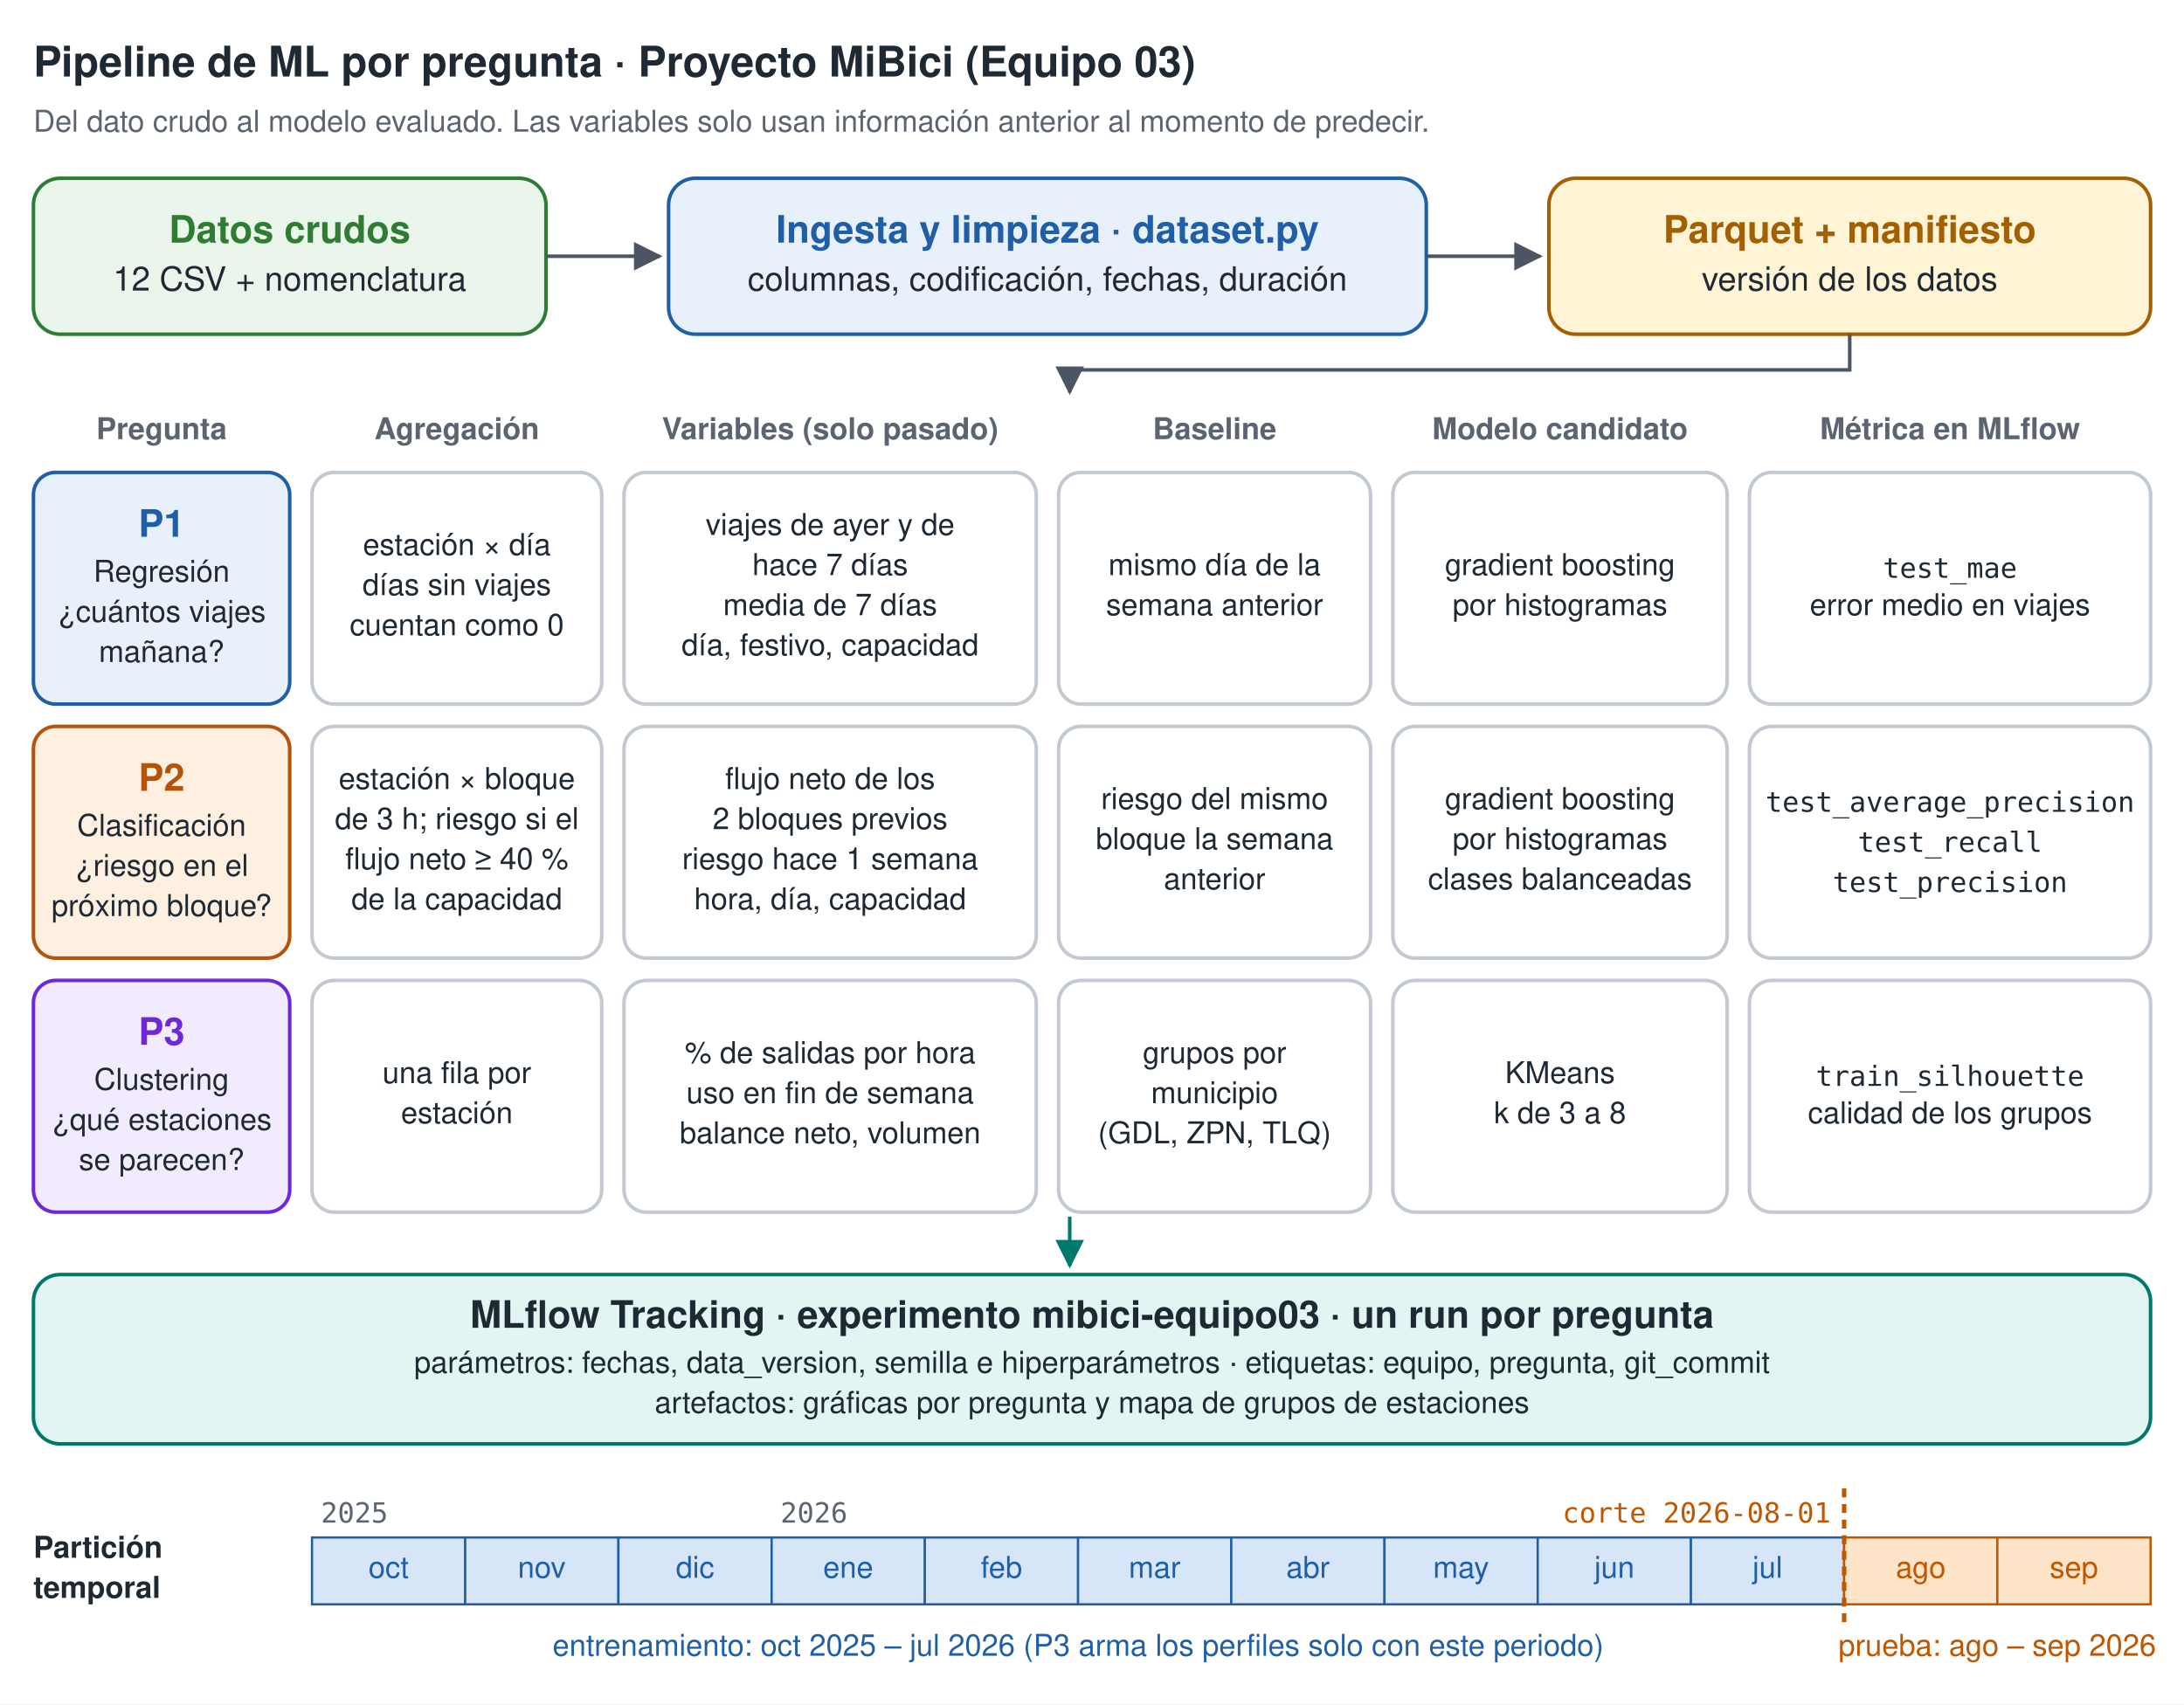
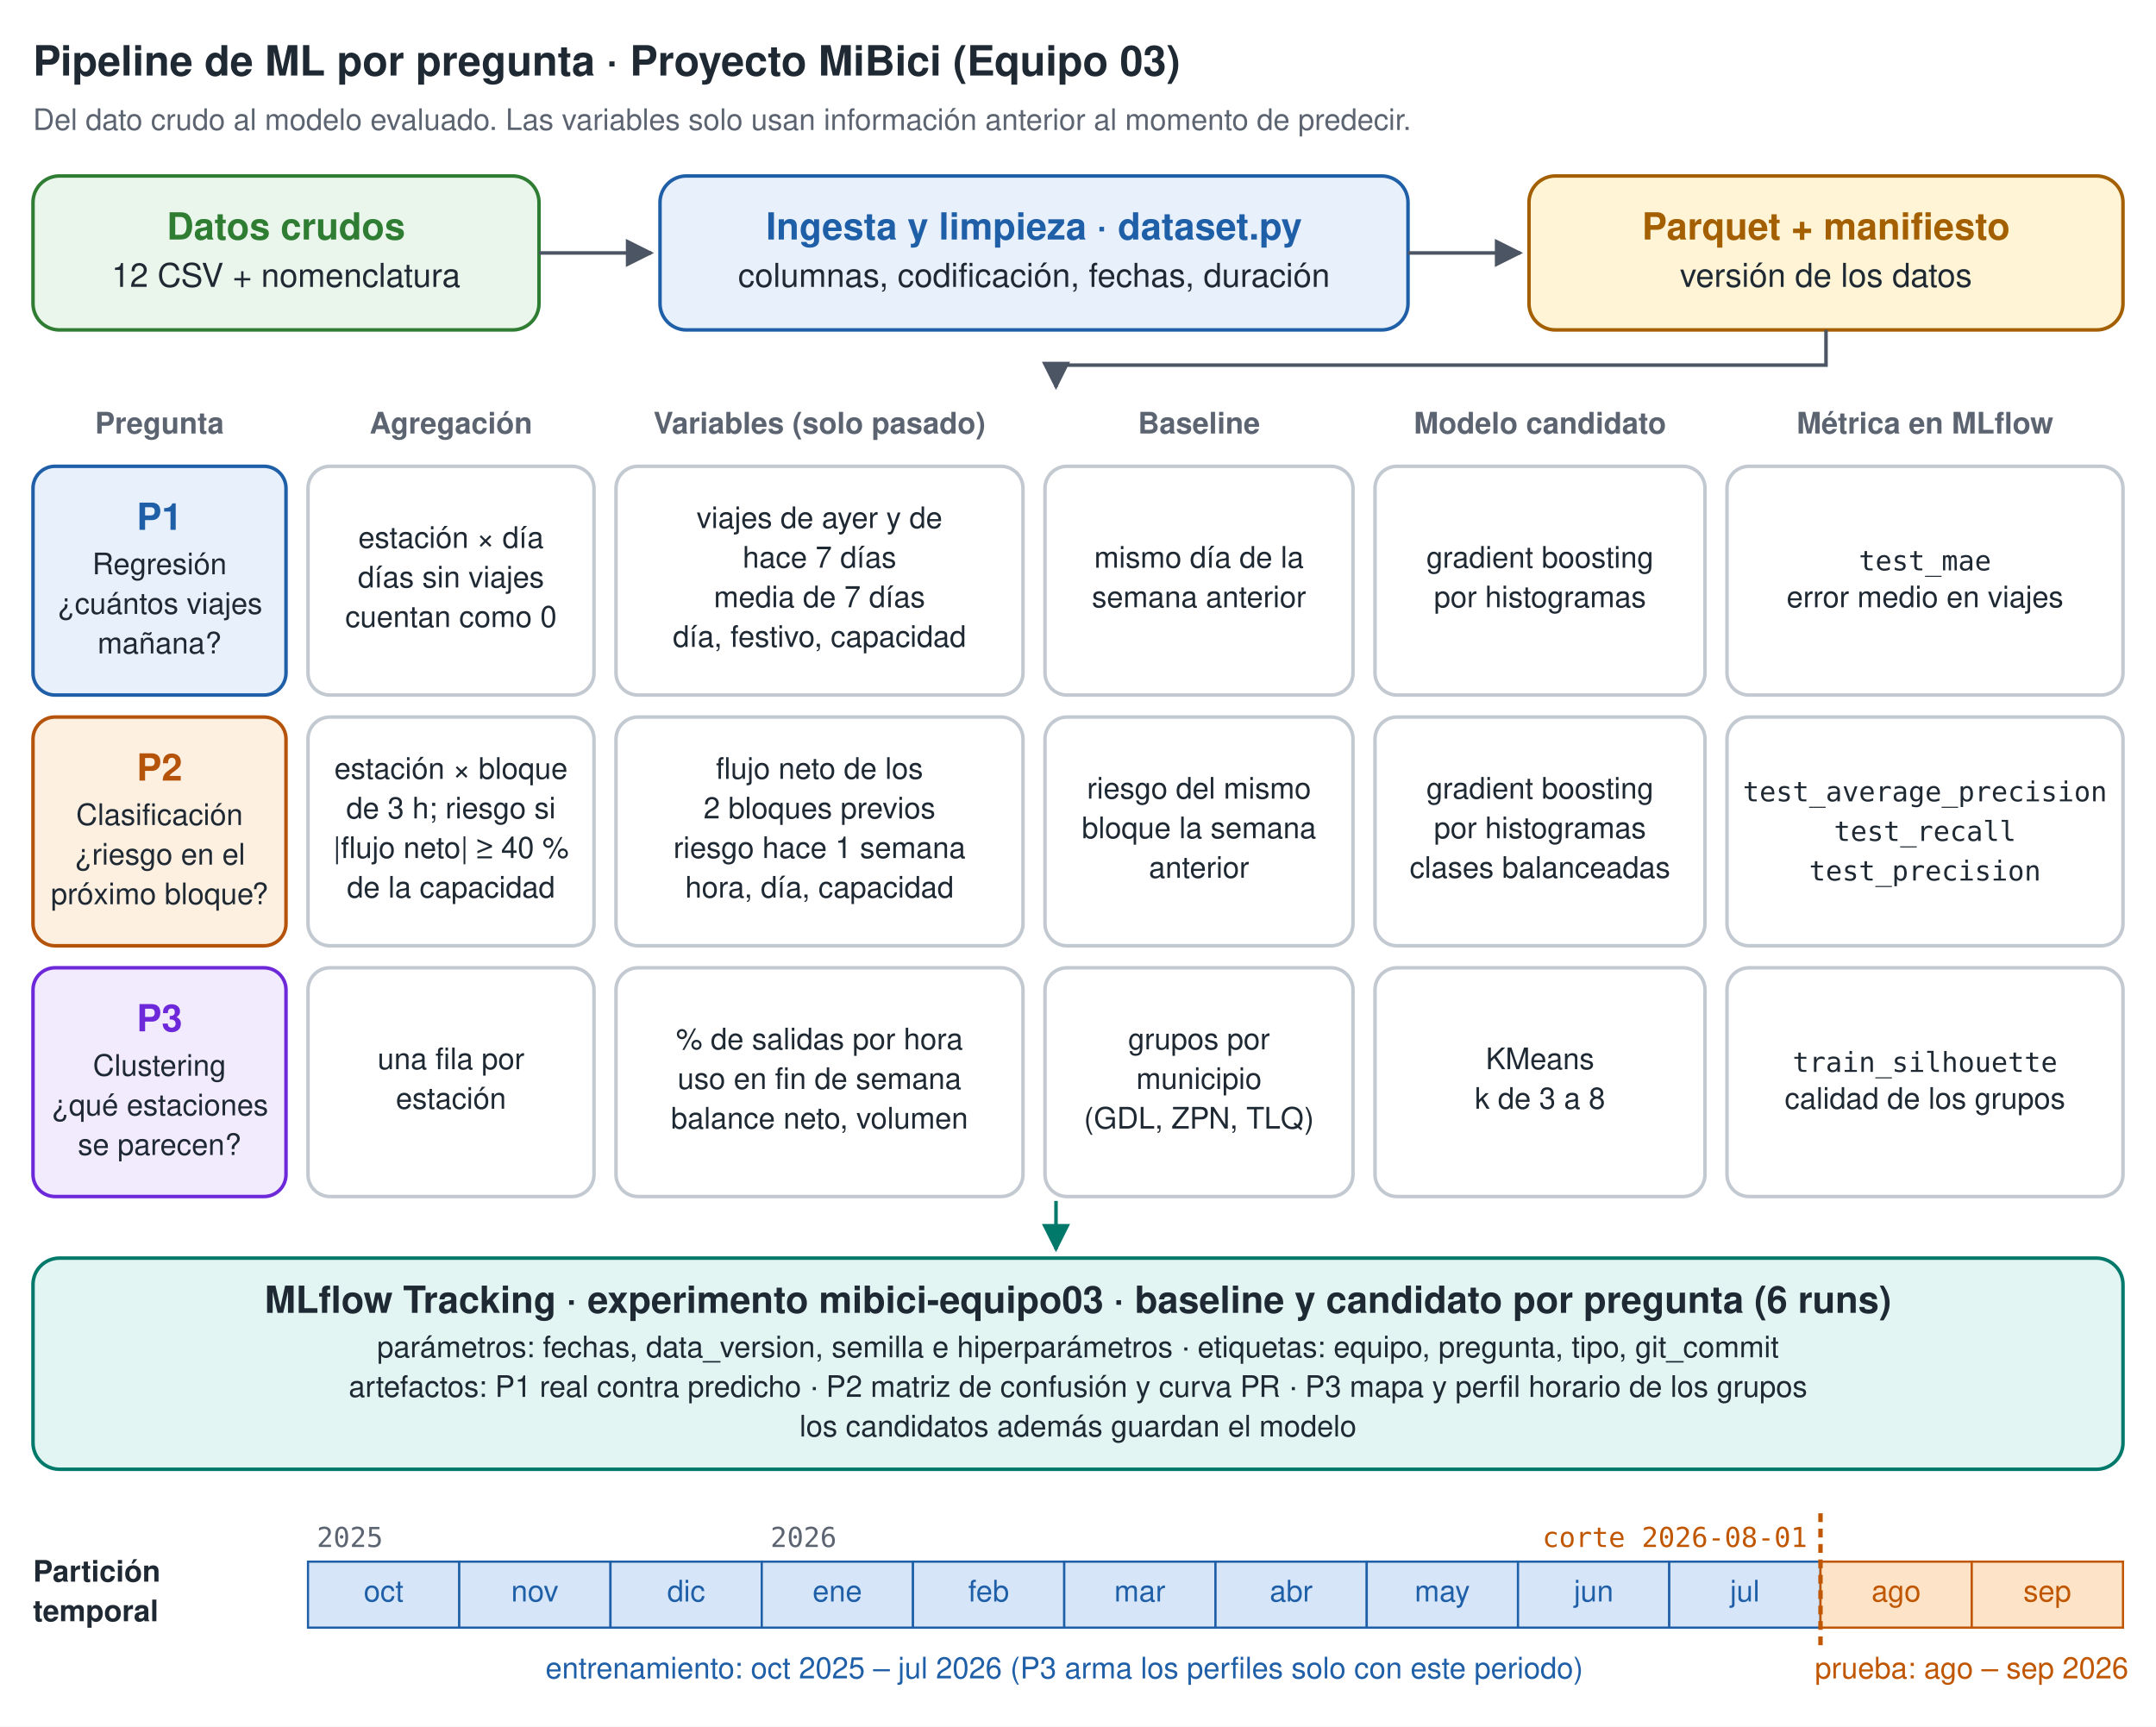
- <svg xmlns="http://www.w3.org/2000/svg" viewBox="0 0 980 765" width="980" height="765" role="img" aria-label="Pipeline de ML por pregunta del proyecto MiBici">
+ <svg xmlns="http://www.w3.org/2000/svg" viewBox="0 0 980 785" width="980" height="785" role="img" aria-label="Pipeline de ML por pregunta del proyecto MiBici">
  <defs>
    <marker id="punta-00796b" viewBox="0 0 10 10" refX="9" refY="5" markerWidth="8" markerHeight="8" orient="auto-start-reverse">
      <path d="M 0 0 L 10 5 L 0 10 z" fill="#00796b" />
    </marker>
    <marker id="punta-4b5563" viewBox="0 0 10 10" refX="9" refY="5" markerWidth="8" markerHeight="8" orient="auto-start-reverse">
      <path d="M 0 0 L 10 5 L 0 10 z" fill="#4b5563" />
    </marker>
  </defs>
-   <rect width="980" height="765" fill="#ffffff" />
+   <rect width="980" height="785" fill="#ffffff" />
  <text x="15.0" y="30.0" font-size="19" font-weight="700" font-family="'Helvetica Neue', Helvetica, Arial, sans-serif" fill="#1f2933" text-anchor="start" dominant-baseline="central">Pipeline de ML por pregunta · Proyecto MiBici (Equipo 03)</text>
  <text x="15.0" y="56.0" font-size="13.5" font-weight="400" font-family="'Helvetica Neue', Helvetica, Arial, sans-serif" fill="#5b6470" text-anchor="start" dominant-baseline="central">Del dato crudo al modelo evaluado. Las variables solo usan información anterior al momento de predecir.</text>
  <g class="box">
    <rect x="15" y="80" width="230" height="70" rx="12" fill="#eaf6ec" stroke="#2e7d32" stroke-width="1.6" />
    <text x="130.0" y="105.0" font-size="17" font-weight="700" font-family="'Helvetica Neue', Helvetica, Arial, sans-serif" fill="#2e7d32" text-anchor="middle" dominant-baseline="central">Datos crudos</text>
    <text x="130.0" y="127.0" font-size="15" font-weight="400" font-family="'Helvetica Neue', Helvetica, Arial, sans-serif" fill="#1f2933" text-anchor="middle" dominant-baseline="central">12 CSV + nomenclatura</text>
  </g>
  <g class="box">
    <rect x="300" y="80" width="340" height="70" rx="12" fill="#e8f1fb" stroke="#1f5fa8" stroke-width="1.6" />
    <text x="470.0" y="105.0" font-size="17" font-weight="700" font-family="'Helvetica Neue', Helvetica, Arial, sans-serif" fill="#1f5fa8" text-anchor="middle" dominant-baseline="central">Ingesta y limpieza · dataset.py</text>
    <text x="470.0" y="127.0" font-size="15" font-weight="400" font-family="'Helvetica Neue', Helvetica, Arial, sans-serif" fill="#1f2933" text-anchor="middle" dominant-baseline="central">columnas, codificación, fechas, duración</text>
  </g>
  <g class="box">
    <rect x="695" y="80" width="270" height="70" rx="12" fill="#fff5d6" stroke="#a35f00" stroke-width="1.6" />
    <text x="830.0" y="105.0" font-size="17" font-weight="700" font-family="'Helvetica Neue', Helvetica, Arial, sans-serif" fill="#a35f00" text-anchor="middle" dominant-baseline="central">Parquet + manifiesto</text>
    <text x="830.0" y="127.0" font-size="15" font-weight="400" font-family="'Helvetica Neue', Helvetica, Arial, sans-serif" fill="#1f2933" text-anchor="middle" dominant-baseline="central">versión de los datos</text>
  </g>
  <path d="M 245,115 L 296,115" fill="none" stroke="#4b5563" stroke-width="1.6" marker-end="url(#punta-4b5563)" />
  <path d="M 640,115 L 691,115" fill="none" stroke="#4b5563" stroke-width="1.6" marker-end="url(#punta-4b5563)" />
  <path d="M 830,150 L 830,166 L 480,166 L 480,176" fill="none" stroke="#4b5563" stroke-width="1.6" marker-end="url(#punta-4b5563)" />
  <text x="72.5" y="194.0" font-size="13.5" font-weight="700" font-family="'Helvetica Neue', Helvetica, Arial, sans-serif" fill="#5b6470" text-anchor="middle" dominant-baseline="central">Pregunta</text>
  <text x="205.0" y="194.0" font-size="13.5" font-weight="700" font-family="'Helvetica Neue', Helvetica, Arial, sans-serif" fill="#5b6470" text-anchor="middle" dominant-baseline="central">Agregación</text>
  <text x="372.5" y="194.0" font-size="13.5" font-weight="700" font-family="'Helvetica Neue', Helvetica, Arial, sans-serif" fill="#5b6470" text-anchor="middle" dominant-baseline="central">Variables (solo pasado)</text>
  <text x="545.0" y="194.0" font-size="13.5" font-weight="700" font-family="'Helvetica Neue', Helvetica, Arial, sans-serif" fill="#5b6470" text-anchor="middle" dominant-baseline="central">Baseline</text>
  <text x="700.0" y="194.0" font-size="13.5" font-weight="700" font-family="'Helvetica Neue', Helvetica, Arial, sans-serif" fill="#5b6470" text-anchor="middle" dominant-baseline="central">Modelo candidato</text>
  <text x="875.0" y="194.0" font-size="13.5" font-weight="700" font-family="'Helvetica Neue', Helvetica, Arial, sans-serif" fill="#5b6470" text-anchor="middle" dominant-baseline="central">Métrica en MLflow</text>
  <g class="box">
    <rect x="15" y="212" width="115" height="104" rx="10" fill="#e8f1fb" stroke="#1f5fa8" stroke-width="1.6" />
    <text x="72.5" y="237.0" font-size="17" font-weight="700" font-family="'Helvetica Neue', Helvetica, Arial, sans-serif" fill="#1f5fa8" text-anchor="middle" dominant-baseline="central">P1</text>
    <text x="72.5" y="258.0" font-size="13.5" font-weight="400" font-family="'Helvetica Neue', Helvetica, Arial, sans-serif" fill="#1f2933" text-anchor="middle" dominant-baseline="central">Regresión</text>
    <text x="72.5" y="276.0" font-size="13.5" font-weight="400" font-family="'Helvetica Neue', Helvetica, Arial, sans-serif" fill="#1f2933" text-anchor="middle" dominant-baseline="central">¿cuántos viajes</text>
    <text x="72.5" y="294.0" font-size="13.5" font-weight="400" font-family="'Helvetica Neue', Helvetica, Arial, sans-serif" fill="#1f2933" text-anchor="middle" dominant-baseline="central">mañana?</text>
  </g>
  <g class="box">
    <rect x="140" y="212" width="130" height="104" rx="10" fill="#ffffff" stroke="#c3c9d1" stroke-width="1.6" />
    <text x="205.0" y="246.0" font-size="13.5" font-weight="400" font-family="'Helvetica Neue', Helvetica, Arial, sans-serif" fill="#1f2933" text-anchor="middle" dominant-baseline="central">estación × día</text>
    <text x="205.0" y="264.0" font-size="13.5" font-weight="400" font-family="'Helvetica Neue', Helvetica, Arial, sans-serif" fill="#1f2933" text-anchor="middle" dominant-baseline="central">días sin viajes</text>
    <text x="205.0" y="282.0" font-size="13.5" font-weight="400" font-family="'Helvetica Neue', Helvetica, Arial, sans-serif" fill="#1f2933" text-anchor="middle" dominant-baseline="central">cuentan como 0</text>
  </g>
  <g class="box">
    <rect x="280" y="212" width="185" height="104" rx="10" fill="#ffffff" stroke="#c3c9d1" stroke-width="1.6" />
    <text x="372.5" y="237.0" font-size="13.5" font-weight="400" font-family="'Helvetica Neue', Helvetica, Arial, sans-serif" fill="#1f2933" text-anchor="middle" dominant-baseline="central">viajes de ayer y de</text>
    <text x="372.5" y="255.0" font-size="13.5" font-weight="400" font-family="'Helvetica Neue', Helvetica, Arial, sans-serif" fill="#1f2933" text-anchor="middle" dominant-baseline="central">hace 7 días</text>
    <text x="372.5" y="273.0" font-size="13.5" font-weight="400" font-family="'Helvetica Neue', Helvetica, Arial, sans-serif" fill="#1f2933" text-anchor="middle" dominant-baseline="central">media de 7 días</text>
    <text x="372.5" y="291.0" font-size="13.5" font-weight="400" font-family="'Helvetica Neue', Helvetica, Arial, sans-serif" fill="#1f2933" text-anchor="middle" dominant-baseline="central">día, festivo, capacidad</text>
  </g>
  <g class="box">
    <rect x="475" y="212" width="140" height="104" rx="10" fill="#ffffff" stroke="#c3c9d1" stroke-width="1.6" />
    <text x="545.0" y="255.0" font-size="13.5" font-weight="400" font-family="'Helvetica Neue', Helvetica, Arial, sans-serif" fill="#1f2933" text-anchor="middle" dominant-baseline="central">mismo día de la</text>
    <text x="545.0" y="273.0" font-size="13.5" font-weight="400" font-family="'Helvetica Neue', Helvetica, Arial, sans-serif" fill="#1f2933" text-anchor="middle" dominant-baseline="central">semana anterior</text>
  </g>
  <g class="box">
    <rect x="625" y="212" width="150" height="104" rx="10" fill="#ffffff" stroke="#c3c9d1" stroke-width="1.6" />
    <text x="700.0" y="255.0" font-size="13.5" font-weight="400" font-family="'Helvetica Neue', Helvetica, Arial, sans-serif" fill="#1f2933" text-anchor="middle" dominant-baseline="central">gradient boosting</text>
    <text x="700.0" y="273.0" font-size="13.5" font-weight="400" font-family="'Helvetica Neue', Helvetica, Arial, sans-serif" fill="#1f2933" text-anchor="middle" dominant-baseline="central">por histogramas</text>
  </g>
  <g class="box">
    <rect x="785" y="212" width="180" height="104" rx="10" fill="#ffffff" stroke="#c3c9d1" stroke-width="1.6" />
    <text x="875.0" y="255.0" font-size="12.5" font-weight="400" font-family="SFMono-Regular, Menlo, Consolas, monospace" fill="#1f2933" text-anchor="middle" dominant-baseline="central">test_mae</text>
    <text x="875.0" y="273.0" font-size="13.5" font-weight="400" font-family="'Helvetica Neue', Helvetica, Arial, sans-serif" fill="#1f2933" text-anchor="middle" dominant-baseline="central">error medio en viajes</text>
  </g>
  <g class="box">
    <rect x="15" y="326" width="115" height="104" rx="10" fill="#fdf0e1" stroke="#b45309" stroke-width="1.6" />
    <text x="72.5" y="351.0" font-size="17" font-weight="700" font-family="'Helvetica Neue', Helvetica, Arial, sans-serif" fill="#b45309" text-anchor="middle" dominant-baseline="central">P2</text>
    <text x="72.5" y="372.0" font-size="13.5" font-weight="400" font-family="'Helvetica Neue', Helvetica, Arial, sans-serif" fill="#1f2933" text-anchor="middle" dominant-baseline="central">Clasificación</text>
    <text x="72.5" y="390.0" font-size="13.5" font-weight="400" font-family="'Helvetica Neue', Helvetica, Arial, sans-serif" fill="#1f2933" text-anchor="middle" dominant-baseline="central">¿riesgo en el</text>
    <text x="72.5" y="408.0" font-size="13.5" font-weight="400" font-family="'Helvetica Neue', Helvetica, Arial, sans-serif" fill="#1f2933" text-anchor="middle" dominant-baseline="central">próximo bloque?</text>
  </g>
  <g class="box">
    <rect x="140" y="326" width="130" height="104" rx="10" fill="#ffffff" stroke="#c3c9d1" stroke-width="1.6" />
    <text x="205.0" y="351.0" font-size="13.5" font-weight="400" font-family="'Helvetica Neue', Helvetica, Arial, sans-serif" fill="#1f2933" text-anchor="middle" dominant-baseline="central">estación × bloque</text>
-     <text x="205.0" y="369.0" font-size="13.5" font-weight="400" font-family="'Helvetica Neue', Helvetica, Arial, sans-serif" fill="#1f2933" text-anchor="middle" dominant-baseline="central">de 3 h; riesgo si el</text>
-     <text x="205.0" y="387.0" font-size="13.5" font-weight="400" font-family="'Helvetica Neue', Helvetica, Arial, sans-serif" fill="#1f2933" text-anchor="middle" dominant-baseline="central">flujo neto ≥ 40 %</text>
+     <text x="205.0" y="369.0" font-size="13.5" font-weight="400" font-family="'Helvetica Neue', Helvetica, Arial, sans-serif" fill="#1f2933" text-anchor="middle" dominant-baseline="central">de 3 h; riesgo si</text>
+     <text x="205.0" y="387.0" font-size="13.5" font-weight="400" font-family="'Helvetica Neue', Helvetica, Arial, sans-serif" fill="#1f2933" text-anchor="middle" dominant-baseline="central">|flujo neto| ≥ 40 %</text>
    <text x="205.0" y="405.0" font-size="13.5" font-weight="400" font-family="'Helvetica Neue', Helvetica, Arial, sans-serif" fill="#1f2933" text-anchor="middle" dominant-baseline="central">de la capacidad</text>
  </g>
  <g class="box">
    <rect x="280" y="326" width="185" height="104" rx="10" fill="#ffffff" stroke="#c3c9d1" stroke-width="1.6" />
    <text x="372.5" y="351.0" font-size="13.5" font-weight="400" font-family="'Helvetica Neue', Helvetica, Arial, sans-serif" fill="#1f2933" text-anchor="middle" dominant-baseline="central">flujo neto de los</text>
    <text x="372.5" y="369.0" font-size="13.5" font-weight="400" font-family="'Helvetica Neue', Helvetica, Arial, sans-serif" fill="#1f2933" text-anchor="middle" dominant-baseline="central">2 bloques previos</text>
    <text x="372.5" y="387.0" font-size="13.5" font-weight="400" font-family="'Helvetica Neue', Helvetica, Arial, sans-serif" fill="#1f2933" text-anchor="middle" dominant-baseline="central">riesgo hace 1 semana</text>
    <text x="372.5" y="405.0" font-size="13.5" font-weight="400" font-family="'Helvetica Neue', Helvetica, Arial, sans-serif" fill="#1f2933" text-anchor="middle" dominant-baseline="central">hora, día, capacidad</text>
  </g>
  <g class="box">
    <rect x="475" y="326" width="140" height="104" rx="10" fill="#ffffff" stroke="#c3c9d1" stroke-width="1.6" />
    <text x="545.0" y="360.0" font-size="13.5" font-weight="400" font-family="'Helvetica Neue', Helvetica, Arial, sans-serif" fill="#1f2933" text-anchor="middle" dominant-baseline="central">riesgo del mismo</text>
    <text x="545.0" y="378.0" font-size="13.5" font-weight="400" font-family="'Helvetica Neue', Helvetica, Arial, sans-serif" fill="#1f2933" text-anchor="middle" dominant-baseline="central">bloque la semana</text>
    <text x="545.0" y="396.0" font-size="13.5" font-weight="400" font-family="'Helvetica Neue', Helvetica, Arial, sans-serif" fill="#1f2933" text-anchor="middle" dominant-baseline="central">anterior</text>
  </g>
  <g class="box">
    <rect x="625" y="326" width="150" height="104" rx="10" fill="#ffffff" stroke="#c3c9d1" stroke-width="1.6" />
    <text x="700.0" y="360.0" font-size="13.5" font-weight="400" font-family="'Helvetica Neue', Helvetica, Arial, sans-serif" fill="#1f2933" text-anchor="middle" dominant-baseline="central">gradient boosting</text>
    <text x="700.0" y="378.0" font-size="13.5" font-weight="400" font-family="'Helvetica Neue', Helvetica, Arial, sans-serif" fill="#1f2933" text-anchor="middle" dominant-baseline="central">por histogramas</text>
    <text x="700.0" y="396.0" font-size="13.5" font-weight="400" font-family="'Helvetica Neue', Helvetica, Arial, sans-serif" fill="#1f2933" text-anchor="middle" dominant-baseline="central">clases balanceadas</text>
  </g>
  <g class="box">
    <rect x="785" y="326" width="180" height="104" rx="10" fill="#ffffff" stroke="#c3c9d1" stroke-width="1.6" />
    <text x="875.0" y="360.0" font-size="12.5" font-weight="400" font-family="SFMono-Regular, Menlo, Consolas, monospace" fill="#1f2933" text-anchor="middle" dominant-baseline="central">test_average_precision</text>
    <text x="875.0" y="378.0" font-size="12.5" font-weight="400" font-family="SFMono-Regular, Menlo, Consolas, monospace" fill="#1f2933" text-anchor="middle" dominant-baseline="central">test_recall</text>
    <text x="875.0" y="396.0" font-size="12.5" font-weight="400" font-family="SFMono-Regular, Menlo, Consolas, monospace" fill="#1f2933" text-anchor="middle" dominant-baseline="central">test_precision</text>
  </g>
  <g class="box">
    <rect x="15" y="440" width="115" height="104" rx="10" fill="#f1ebfd" stroke="#6d28d9" stroke-width="1.6" />
    <text x="72.5" y="465.0" font-size="17" font-weight="700" font-family="'Helvetica Neue', Helvetica, Arial, sans-serif" fill="#6d28d9" text-anchor="middle" dominant-baseline="central">P3</text>
    <text x="72.5" y="486.0" font-size="13.5" font-weight="400" font-family="'Helvetica Neue', Helvetica, Arial, sans-serif" fill="#1f2933" text-anchor="middle" dominant-baseline="central">Clustering</text>
    <text x="72.5" y="504.0" font-size="13.5" font-weight="400" font-family="'Helvetica Neue', Helvetica, Arial, sans-serif" fill="#1f2933" text-anchor="middle" dominant-baseline="central">¿qué estaciones</text>
    <text x="72.5" y="522.0" font-size="13.5" font-weight="400" font-family="'Helvetica Neue', Helvetica, Arial, sans-serif" fill="#1f2933" text-anchor="middle" dominant-baseline="central">se parecen?</text>
  </g>
  <g class="box">
    <rect x="140" y="440" width="130" height="104" rx="10" fill="#ffffff" stroke="#c3c9d1" stroke-width="1.6" />
    <text x="205.0" y="483.0" font-size="13.5" font-weight="400" font-family="'Helvetica Neue', Helvetica, Arial, sans-serif" fill="#1f2933" text-anchor="middle" dominant-baseline="central">una fila por</text>
    <text x="205.0" y="501.0" font-size="13.5" font-weight="400" font-family="'Helvetica Neue', Helvetica, Arial, sans-serif" fill="#1f2933" text-anchor="middle" dominant-baseline="central">estación</text>
  </g>
  <g class="box">
    <rect x="280" y="440" width="185" height="104" rx="10" fill="#ffffff" stroke="#c3c9d1" stroke-width="1.6" />
    <text x="372.5" y="474.0" font-size="13.5" font-weight="400" font-family="'Helvetica Neue', Helvetica, Arial, sans-serif" fill="#1f2933" text-anchor="middle" dominant-baseline="central">% de salidas por hora</text>
    <text x="372.5" y="492.0" font-size="13.5" font-weight="400" font-family="'Helvetica Neue', Helvetica, Arial, sans-serif" fill="#1f2933" text-anchor="middle" dominant-baseline="central">uso en fin de semana</text>
    <text x="372.5" y="510.0" font-size="13.5" font-weight="400" font-family="'Helvetica Neue', Helvetica, Arial, sans-serif" fill="#1f2933" text-anchor="middle" dominant-baseline="central">balance neto, volumen</text>
  </g>
  <g class="box">
    <rect x="475" y="440" width="140" height="104" rx="10" fill="#ffffff" stroke="#c3c9d1" stroke-width="1.6" />
    <text x="545.0" y="474.0" font-size="13.5" font-weight="400" font-family="'Helvetica Neue', Helvetica, Arial, sans-serif" fill="#1f2933" text-anchor="middle" dominant-baseline="central">grupos por</text>
    <text x="545.0" y="492.0" font-size="13.5" font-weight="400" font-family="'Helvetica Neue', Helvetica, Arial, sans-serif" fill="#1f2933" text-anchor="middle" dominant-baseline="central">municipio</text>
    <text x="545.0" y="510.0" font-size="13.5" font-weight="400" font-family="'Helvetica Neue', Helvetica, Arial, sans-serif" fill="#1f2933" text-anchor="middle" dominant-baseline="central">(GDL, ZPN, TLQ)</text>
  </g>
  <g class="box">
    <rect x="625" y="440" width="150" height="104" rx="10" fill="#ffffff" stroke="#c3c9d1" stroke-width="1.6" />
    <text x="700.0" y="483.0" font-size="13.5" font-weight="400" font-family="'Helvetica Neue', Helvetica, Arial, sans-serif" fill="#1f2933" text-anchor="middle" dominant-baseline="central">KMeans</text>
    <text x="700.0" y="501.0" font-size="13.5" font-weight="400" font-family="'Helvetica Neue', Helvetica, Arial, sans-serif" fill="#1f2933" text-anchor="middle" dominant-baseline="central">k de 3 a 8</text>
  </g>
  <g class="box">
    <rect x="785" y="440" width="180" height="104" rx="10" fill="#ffffff" stroke="#c3c9d1" stroke-width="1.6" />
    <text x="875.0" y="483.0" font-size="12.5" font-weight="400" font-family="SFMono-Regular, Menlo, Consolas, monospace" fill="#1f2933" text-anchor="middle" dominant-baseline="central">train_silhouette</text>
    <text x="875.0" y="501.0" font-size="13.5" font-weight="400" font-family="'Helvetica Neue', Helvetica, Arial, sans-serif" fill="#1f2933" text-anchor="middle" dominant-baseline="central">calidad de los grupos</text>
  </g>
  <path d="M 480,546 L 480,568" fill="none" stroke="#00796b" stroke-width="1.6" marker-end="url(#punta-00796b)" />
  <g class="box">
-     <rect x="15" y="572" width="950" height="76" rx="12" fill="#e2f5f3" stroke="#00796b" stroke-width="1.6" />
-     <text x="490.0" y="592.0" font-size="17" font-weight="700" font-family="'Helvetica Neue', Helvetica, Arial, sans-serif" fill="#1f2933" text-anchor="middle" dominant-baseline="central">MLflow Tracking · experimento mibici-equipo03 · un run por pregunta</text>
-     <text x="490.0" y="613.0" font-size="13.5" font-weight="400" font-family="'Helvetica Neue', Helvetica, Arial, sans-serif" fill="#1f2933" text-anchor="middle" dominant-baseline="central">parámetros: fechas, data_version, semilla e hiperparámetros  ·  etiquetas: equipo, pregunta, git_commit</text>
-     <text x="490.0" y="631.0" font-size="13.5" font-weight="400" font-family="'Helvetica Neue', Helvetica, Arial, sans-serif" fill="#1f2933" text-anchor="middle" dominant-baseline="central">artefactos: gráficas por pregunta y mapa de grupos de estaciones</text>
+     <rect x="15" y="572" width="950" height="96" rx="12" fill="#e2f5f3" stroke="#00796b" stroke-width="1.6" />
+     <text x="490.0" y="593.0" font-size="17" font-weight="700" font-family="'Helvetica Neue', Helvetica, Arial, sans-serif" fill="#1f2933" text-anchor="middle" dominant-baseline="central">MLflow Tracking · experimento mibici-equipo03 · baseline y candidato por pregunta (6 runs)</text>
+     <text x="490.0" y="614.0" font-size="13.5" font-weight="400" font-family="'Helvetica Neue', Helvetica, Arial, sans-serif" fill="#1f2933" text-anchor="middle" dominant-baseline="central">parámetros: fechas, data_version, semilla e hiperparámetros  ·  etiquetas: equipo, pregunta, tipo, git_commit</text>
+     <text x="490.0" y="632.0" font-size="13.5" font-weight="400" font-family="'Helvetica Neue', Helvetica, Arial, sans-serif" fill="#1f2933" text-anchor="middle" dominant-baseline="central">artefactos: P1 real contra predicho  ·  P2 matriz de confusión y curva PR  ·  P3 mapa y perfil horario de los grupos</text>
+     <text x="490.0" y="650.0" font-size="13.5" font-weight="400" font-family="'Helvetica Neue', Helvetica, Arial, sans-serif" fill="#1f2933" text-anchor="middle" dominant-baseline="central">los candidatos además guardan el modelo</text>
  </g>
-   <text x="15.0" y="696.0" font-size="13.5" font-weight="700" font-family="'Helvetica Neue', Helvetica, Arial, sans-serif" fill="#1f2933" text-anchor="start" dominant-baseline="central">Partición</text>
-   <text x="15.0" y="714.0" font-size="13.5" font-weight="700" font-family="'Helvetica Neue', Helvetica, Arial, sans-serif" fill="#1f2933" text-anchor="start" dominant-baseline="central">temporal</text>
-   <rect x="140.00" y="690" width="68.75" height="30" fill="#d6e6f8" stroke="#1f5fa8" stroke-width="1" />
-   <text x="174.4" y="705.0" font-size="13.5" font-weight="400" font-family="'Helvetica Neue', Helvetica, Arial, sans-serif" fill="#1f5fa8" text-anchor="middle" dominant-baseline="central">oct</text>
-   <rect x="208.75" y="690" width="68.75" height="30" fill="#d6e6f8" stroke="#1f5fa8" stroke-width="1" />
-   <text x="243.1" y="705.0" font-size="13.5" font-weight="400" font-family="'Helvetica Neue', Helvetica, Arial, sans-serif" fill="#1f5fa8" text-anchor="middle" dominant-baseline="central">nov</text>
-   <rect x="277.50" y="690" width="68.75" height="30" fill="#d6e6f8" stroke="#1f5fa8" stroke-width="1" />
-   <text x="311.9" y="705.0" font-size="13.5" font-weight="400" font-family="'Helvetica Neue', Helvetica, Arial, sans-serif" fill="#1f5fa8" text-anchor="middle" dominant-baseline="central">dic</text>
-   <rect x="346.25" y="690" width="68.75" height="30" fill="#d6e6f8" stroke="#1f5fa8" stroke-width="1" />
-   <text x="380.6" y="705.0" font-size="13.5" font-weight="400" font-family="'Helvetica Neue', Helvetica, Arial, sans-serif" fill="#1f5fa8" text-anchor="middle" dominant-baseline="central">ene</text>
-   <rect x="415.00" y="690" width="68.75" height="30" fill="#d6e6f8" stroke="#1f5fa8" stroke-width="1" />
-   <text x="449.4" y="705.0" font-size="13.5" font-weight="400" font-family="'Helvetica Neue', Helvetica, Arial, sans-serif" fill="#1f5fa8" text-anchor="middle" dominant-baseline="central">feb</text>
-   <rect x="483.75" y="690" width="68.75" height="30" fill="#d6e6f8" stroke="#1f5fa8" stroke-width="1" />
-   <text x="518.1" y="705.0" font-size="13.5" font-weight="400" font-family="'Helvetica Neue', Helvetica, Arial, sans-serif" fill="#1f5fa8" text-anchor="middle" dominant-baseline="central">mar</text>
-   <rect x="552.50" y="690" width="68.75" height="30" fill="#d6e6f8" stroke="#1f5fa8" stroke-width="1" />
-   <text x="586.9" y="705.0" font-size="13.5" font-weight="400" font-family="'Helvetica Neue', Helvetica, Arial, sans-serif" fill="#1f5fa8" text-anchor="middle" dominant-baseline="central">abr</text>
-   <rect x="621.25" y="690" width="68.75" height="30" fill="#d6e6f8" stroke="#1f5fa8" stroke-width="1" />
-   <text x="655.6" y="705.0" font-size="13.5" font-weight="400" font-family="'Helvetica Neue', Helvetica, Arial, sans-serif" fill="#1f5fa8" text-anchor="middle" dominant-baseline="central">may</text>
-   <rect x="690.00" y="690" width="68.75" height="30" fill="#d6e6f8" stroke="#1f5fa8" stroke-width="1" />
-   <text x="724.4" y="705.0" font-size="13.5" font-weight="400" font-family="'Helvetica Neue', Helvetica, Arial, sans-serif" fill="#1f5fa8" text-anchor="middle" dominant-baseline="central">jun</text>
-   <rect x="758.75" y="690" width="68.75" height="30" fill="#d6e6f8" stroke="#1f5fa8" stroke-width="1" />
-   <text x="793.1" y="705.0" font-size="13.5" font-weight="400" font-family="'Helvetica Neue', Helvetica, Arial, sans-serif" fill="#1f5fa8" text-anchor="middle" dominant-baseline="central">jul</text>
-   <rect x="827.50" y="690" width="68.75" height="30" fill="#fde4c8" stroke="#c05600" stroke-width="1" />
-   <text x="861.9" y="705.0" font-size="13.5" font-weight="400" font-family="'Helvetica Neue', Helvetica, Arial, sans-serif" fill="#c05600" text-anchor="middle" dominant-baseline="central">ago</text>
-   <rect x="896.25" y="690" width="68.75" height="30" fill="#fde4c8" stroke="#c05600" stroke-width="1" />
-   <text x="930.6" y="705.0" font-size="13.5" font-weight="400" font-family="'Helvetica Neue', Helvetica, Arial, sans-serif" fill="#c05600" text-anchor="middle" dominant-baseline="central">sep</text>
-   <text x="144.0" y="679.0" font-size="12.5" font-weight="400" font-family="SFMono-Regular, Menlo, Consolas, monospace" fill="#5b6470" text-anchor="start" dominant-baseline="central">2025</text>
-   <text x="350.2" y="679.0" font-size="12.5" font-weight="400" font-family="SFMono-Regular, Menlo, Consolas, monospace" fill="#5b6470" text-anchor="start" dominant-baseline="central">2026</text>
-   <line x1="827.5" y1="668" x2="827.5" y2="730" stroke="#c05600" stroke-width="2" stroke-dasharray="4 3" />
-   <text x="821.5" y="679.0" font-size="12.5" font-weight="400" font-family="SFMono-Regular, Menlo, Consolas, monospace" fill="#c05600" text-anchor="end" dominant-baseline="central">corte 2026-08-01</text>
-   <text x="483.8" y="740.0" font-size="13.5" font-weight="400" font-family="'Helvetica Neue', Helvetica, Arial, sans-serif" fill="#1f5fa8" text-anchor="middle" dominant-baseline="central">entrenamiento: oct 2025 – jul 2026  (P3 arma los perfiles solo con este periodo)</text>
-   <text x="896.2" y="740.0" font-size="13.5" font-weight="400" font-family="'Helvetica Neue', Helvetica, Arial, sans-serif" fill="#c05600" text-anchor="middle" dominant-baseline="central">prueba: ago – sep 2026</text>
+   <text x="15.0" y="716.0" font-size="13.5" font-weight="700" font-family="'Helvetica Neue', Helvetica, Arial, sans-serif" fill="#1f2933" text-anchor="start" dominant-baseline="central">Partición</text>
+   <text x="15.0" y="734.0" font-size="13.5" font-weight="700" font-family="'Helvetica Neue', Helvetica, Arial, sans-serif" fill="#1f2933" text-anchor="start" dominant-baseline="central">temporal</text>
+   <rect x="140.00" y="710" width="68.75" height="30" fill="#d6e6f8" stroke="#1f5fa8" stroke-width="1" />
+   <text x="174.4" y="725.0" font-size="13.5" font-weight="400" font-family="'Helvetica Neue', Helvetica, Arial, sans-serif" fill="#1f5fa8" text-anchor="middle" dominant-baseline="central">oct</text>
+   <rect x="208.75" y="710" width="68.75" height="30" fill="#d6e6f8" stroke="#1f5fa8" stroke-width="1" />
+   <text x="243.1" y="725.0" font-size="13.5" font-weight="400" font-family="'Helvetica Neue', Helvetica, Arial, sans-serif" fill="#1f5fa8" text-anchor="middle" dominant-baseline="central">nov</text>
+   <rect x="277.50" y="710" width="68.75" height="30" fill="#d6e6f8" stroke="#1f5fa8" stroke-width="1" />
+   <text x="311.9" y="725.0" font-size="13.5" font-weight="400" font-family="'Helvetica Neue', Helvetica, Arial, sans-serif" fill="#1f5fa8" text-anchor="middle" dominant-baseline="central">dic</text>
+   <rect x="346.25" y="710" width="68.75" height="30" fill="#d6e6f8" stroke="#1f5fa8" stroke-width="1" />
+   <text x="380.6" y="725.0" font-size="13.5" font-weight="400" font-family="'Helvetica Neue', Helvetica, Arial, sans-serif" fill="#1f5fa8" text-anchor="middle" dominant-baseline="central">ene</text>
+   <rect x="415.00" y="710" width="68.75" height="30" fill="#d6e6f8" stroke="#1f5fa8" stroke-width="1" />
+   <text x="449.4" y="725.0" font-size="13.5" font-weight="400" font-family="'Helvetica Neue', Helvetica, Arial, sans-serif" fill="#1f5fa8" text-anchor="middle" dominant-baseline="central">feb</text>
+   <rect x="483.75" y="710" width="68.75" height="30" fill="#d6e6f8" stroke="#1f5fa8" stroke-width="1" />
+   <text x="518.1" y="725.0" font-size="13.5" font-weight="400" font-family="'Helvetica Neue', Helvetica, Arial, sans-serif" fill="#1f5fa8" text-anchor="middle" dominant-baseline="central">mar</text>
+   <rect x="552.50" y="710" width="68.75" height="30" fill="#d6e6f8" stroke="#1f5fa8" stroke-width="1" />
+   <text x="586.9" y="725.0" font-size="13.5" font-weight="400" font-family="'Helvetica Neue', Helvetica, Arial, sans-serif" fill="#1f5fa8" text-anchor="middle" dominant-baseline="central">abr</text>
+   <rect x="621.25" y="710" width="68.75" height="30" fill="#d6e6f8" stroke="#1f5fa8" stroke-width="1" />
+   <text x="655.6" y="725.0" font-size="13.5" font-weight="400" font-family="'Helvetica Neue', Helvetica, Arial, sans-serif" fill="#1f5fa8" text-anchor="middle" dominant-baseline="central">may</text>
+   <rect x="690.00" y="710" width="68.75" height="30" fill="#d6e6f8" stroke="#1f5fa8" stroke-width="1" />
+   <text x="724.4" y="725.0" font-size="13.5" font-weight="400" font-family="'Helvetica Neue', Helvetica, Arial, sans-serif" fill="#1f5fa8" text-anchor="middle" dominant-baseline="central">jun</text>
+   <rect x="758.75" y="710" width="68.75" height="30" fill="#d6e6f8" stroke="#1f5fa8" stroke-width="1" />
+   <text x="793.1" y="725.0" font-size="13.5" font-weight="400" font-family="'Helvetica Neue', Helvetica, Arial, sans-serif" fill="#1f5fa8" text-anchor="middle" dominant-baseline="central">jul</text>
+   <rect x="827.50" y="710" width="68.75" height="30" fill="#fde4c8" stroke="#c05600" stroke-width="1" />
+   <text x="861.9" y="725.0" font-size="13.5" font-weight="400" font-family="'Helvetica Neue', Helvetica, Arial, sans-serif" fill="#c05600" text-anchor="middle" dominant-baseline="central">ago</text>
+   <rect x="896.25" y="710" width="68.75" height="30" fill="#fde4c8" stroke="#c05600" stroke-width="1" />
+   <text x="930.6" y="725.0" font-size="13.5" font-weight="400" font-family="'Helvetica Neue', Helvetica, Arial, sans-serif" fill="#c05600" text-anchor="middle" dominant-baseline="central">sep</text>
+   <text x="144.0" y="699.0" font-size="12.5" font-weight="400" font-family="SFMono-Regular, Menlo, Consolas, monospace" fill="#5b6470" text-anchor="start" dominant-baseline="central">2025</text>
+   <text x="350.2" y="699.0" font-size="12.5" font-weight="400" font-family="SFMono-Regular, Menlo, Consolas, monospace" fill="#5b6470" text-anchor="start" dominant-baseline="central">2026</text>
+   <line x1="827.5" y1="688" x2="827.5" y2="750" stroke="#c05600" stroke-width="2" stroke-dasharray="4 3" />
+   <text x="821.5" y="699.0" font-size="12.5" font-weight="400" font-family="SFMono-Regular, Menlo, Consolas, monospace" fill="#c05600" text-anchor="end" dominant-baseline="central">corte 2026-08-01</text>
+   <text x="483.8" y="760.0" font-size="13.5" font-weight="400" font-family="'Helvetica Neue', Helvetica, Arial, sans-serif" fill="#1f5fa8" text-anchor="middle" dominant-baseline="central">entrenamiento: oct 2025 – jul 2026  (P3 arma los perfiles solo con este periodo)</text>
+   <text x="896.2" y="760.0" font-size="13.5" font-weight="400" font-family="'Helvetica Neue', Helvetica, Arial, sans-serif" fill="#c05600" text-anchor="middle" dominant-baseline="central">prueba: ago – sep 2026</text>
</svg>
